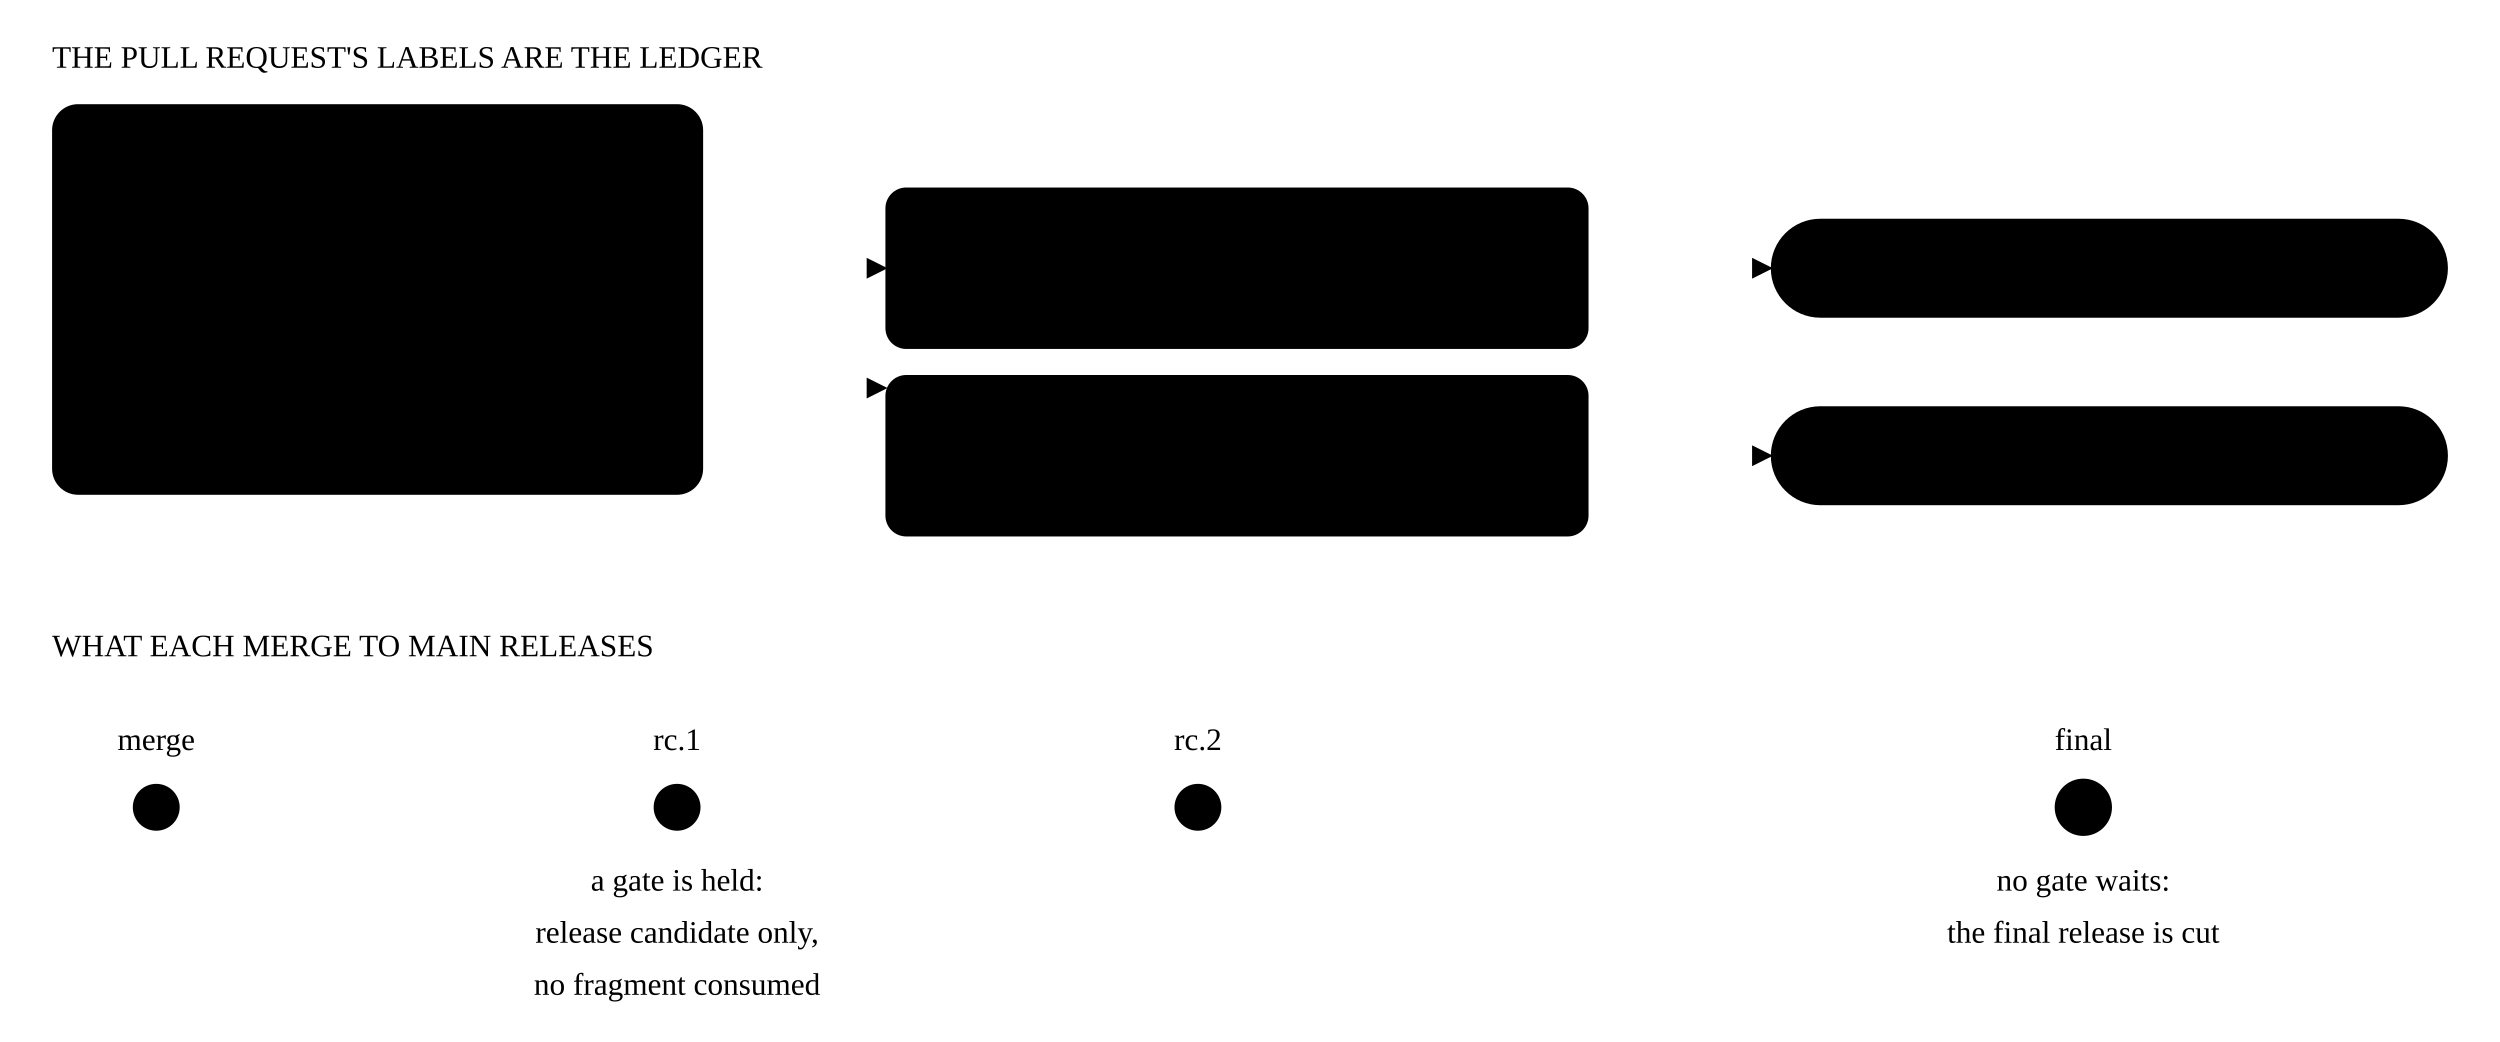
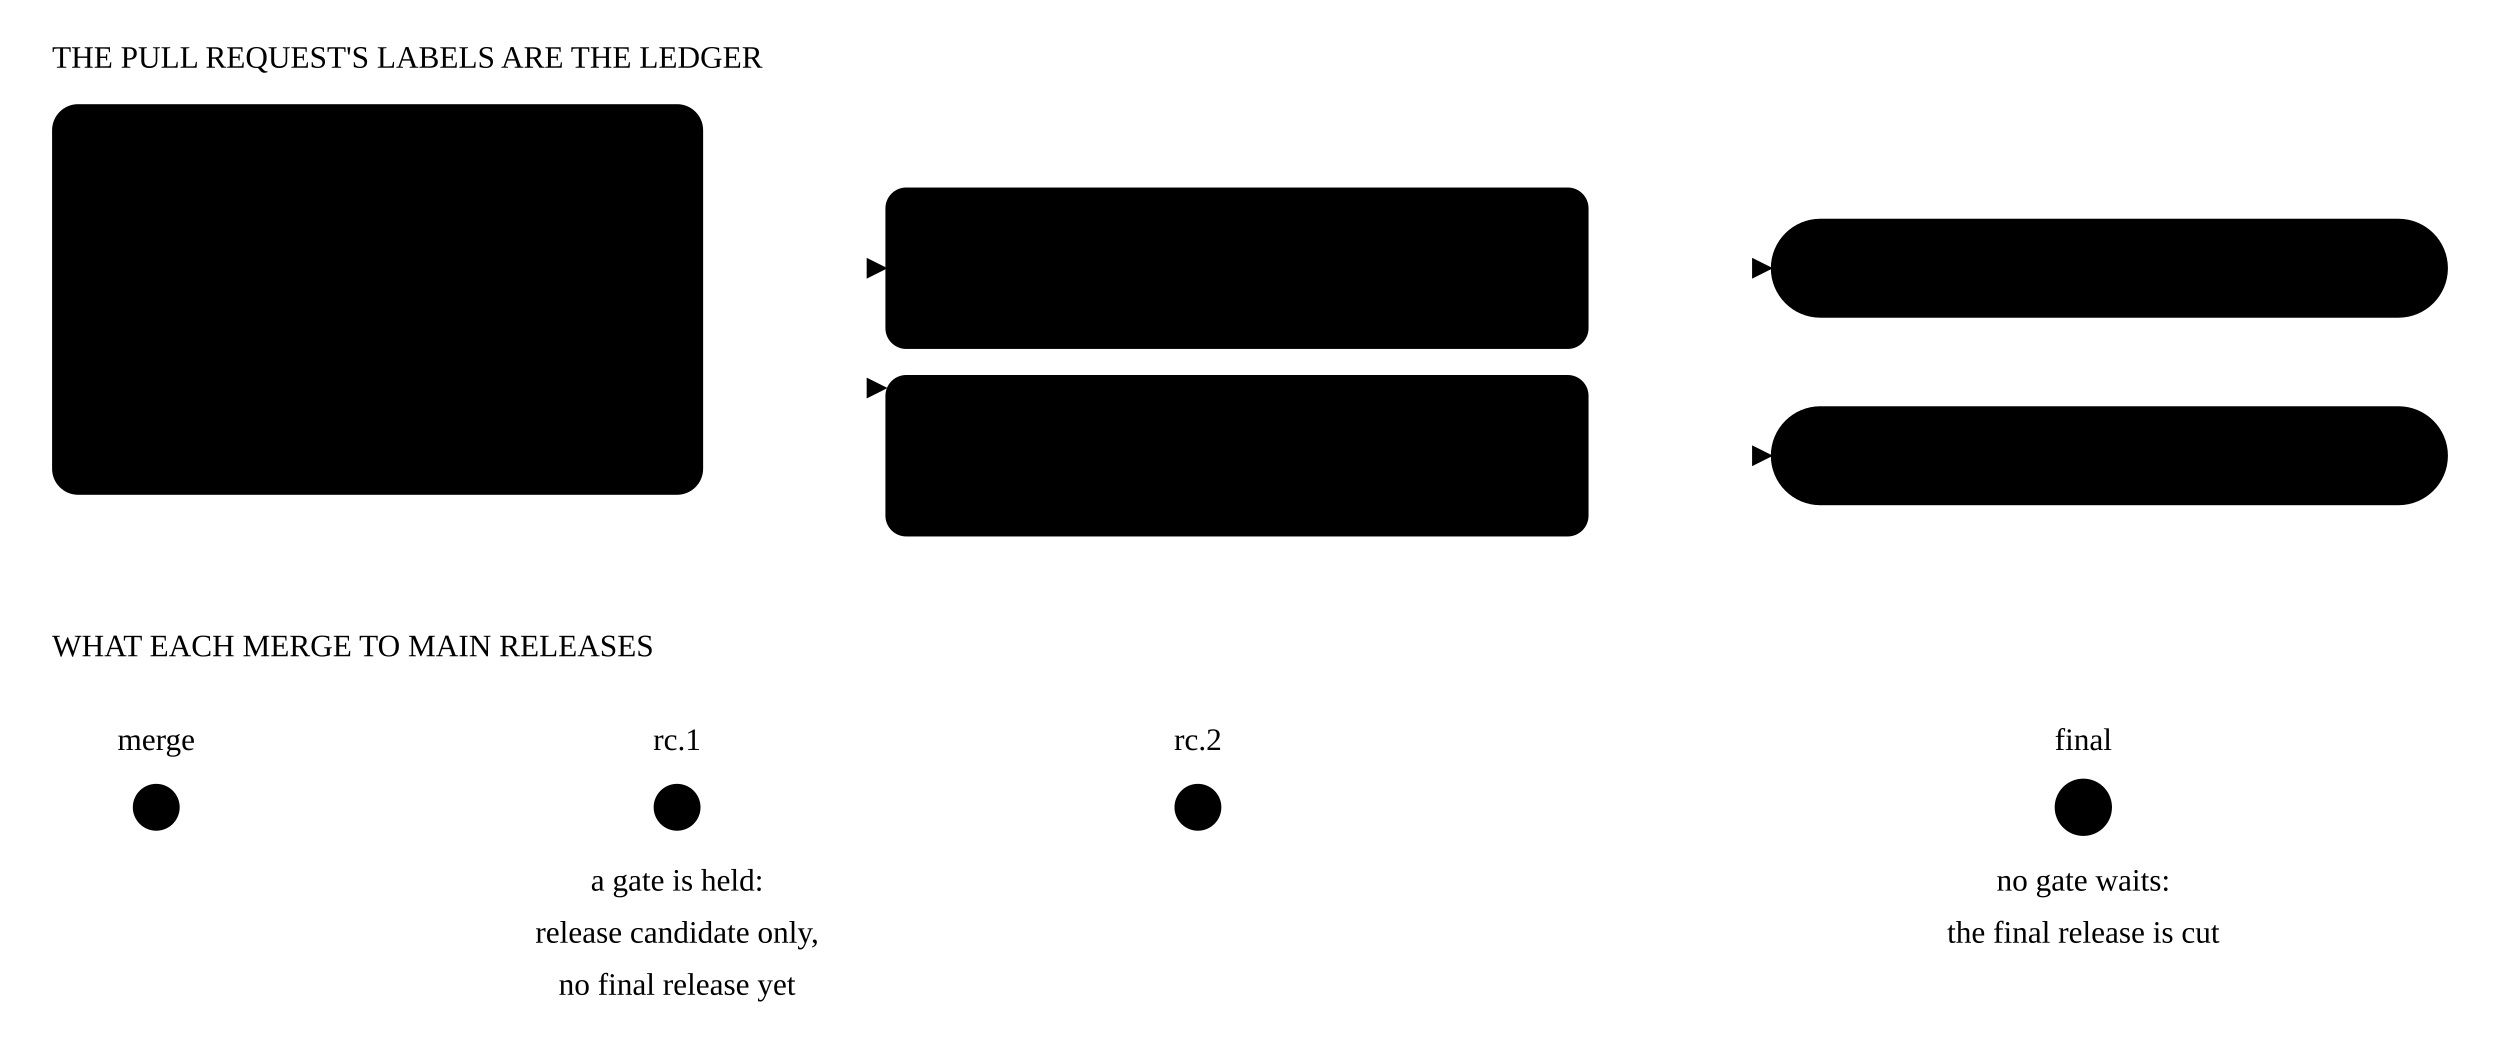
<svg viewBox="0 0 960 400" role="img" aria-labelledby="gate-ledger--t">
  <defs>
    <marker id="gate-ledger--arrow" viewBox="0 0 10 10" refX="9" refY="5" markerWidth="8" markerHeight="8" orient="auto">
      <path d="M0,0 L10,5 L0,10 z" class="fig-ink" />
    </marker>
  </defs>
  <text x="20" y="26" class="fig-muted fig-small">THE PULL REQUEST'S LABELS ARE THE LEDGER</text>
  <rect x="20" y="40" width="250" height="150" rx="10" class="fig-panel" />
  <text x="40" y="70" class="fig-ink fig-big">merged pull request</text>
  <rect x="40" y="86" width="150" height="34" rx="17" class="fig-panel" />
  <text x="115" y="108" text-anchor="middle" class="fig-you fig-text">gate:tester</text>
  <rect x="40" y="132" width="150" height="34" rx="17" class="fig-panel" />
  <text x="115" y="154" text-anchor="middle" class="fig-you fig-text">gate:devops</text>
  <path d="M270 103 H340" class="fig-you-line" marker-end="url(#gate-ledger--arrow)" />
  <path d="M270 149 H340" class="fig-you-line" marker-end="url(#gate-ledger--arrow)" />
  <rect x="340" y="72" width="270" height="62" rx="8" class="fig-panel" />
-   <text x="356" y="97" class="fig-you fig-text">you pass the tester gate</text>
-   <text x="356" y="119" class="fig-muted fig-small">walk its rows, or fr gate pass</text>
+   <text x="356" y="97" class="fig-you fig-text">the tester gate is passed</text>
+   <text x="356" y="119" class="fig-muted fig-small">by you, or the driver once walked</text>
  <rect x="340" y="144" width="270" height="62" rx="8" class="fig-panel" />
  <text x="356" y="169" class="fig-you fig-text">you pass the devops gate</text>
  <text x="356" y="191" class="fig-muted fig-small">fr ops gate, or fr gate pass</text>
  <path d="M610 103 H680" class="fig-line" marker-end="url(#gate-ledger--arrow)" />
  <path d="M610 175 H680" class="fig-line" marker-end="url(#gate-ledger--arrow)" />
  <rect x="680" y="84" width="260" height="38" rx="19" class="fig-panel" />
  <text x="810" y="109" text-anchor="middle" class="fig-ok fig-text">gate:tester-passed</text>
  <rect x="680" y="156" width="260" height="38" rx="19" class="fig-panel" />
  <text x="810" y="181" text-anchor="middle" class="fig-ok fig-text">gate:devops-passed</text>
  <text x="20" y="252" class="fig-muted fig-small">WHAT EACH MERGE TO MAIN RELEASES</text>
  <path d="M40 310 H900" class="fig-line" />
  <path d="M40 310 H520" class="fig-accent-line fig-flow" />
  <circle cx="60" cy="310" r="9" class="fig-accent" />
  <circle cx="260" cy="310" r="9" class="fig-accent" />
  <circle cx="460" cy="310" r="9" class="fig-accent" />
  <circle cx="800" cy="310" r="11" class="fig-ok" />
  <text x="60" y="288" text-anchor="middle" class="fig-ink fig-text">merge</text>
  <text x="260" y="288" text-anchor="middle" class="fig-ink fig-text">rc.1</text>
  <text x="460" y="288" text-anchor="middle" class="fig-ink fig-text">rc.2</text>
  <text x="800" y="288" text-anchor="middle" class="fig-ink fig-text">final</text>
  <text x="260" y="342" text-anchor="middle" class="fig-muted fig-small">a gate is held:</text>
  <text x="260" y="362" text-anchor="middle" class="fig-muted fig-small">release candidate only,</text>
-   <text x="260" y="382" text-anchor="middle" class="fig-muted fig-small">no fragment consumed</text>
+   <text x="260" y="382" text-anchor="middle" class="fig-muted fig-small">no final release yet</text>
  <text x="800" y="342" text-anchor="middle" class="fig-muted fig-small">no gate waits:</text>
  <text x="800" y="362" text-anchor="middle" class="fig-muted fig-small">the final release is cut</text>
</svg>
